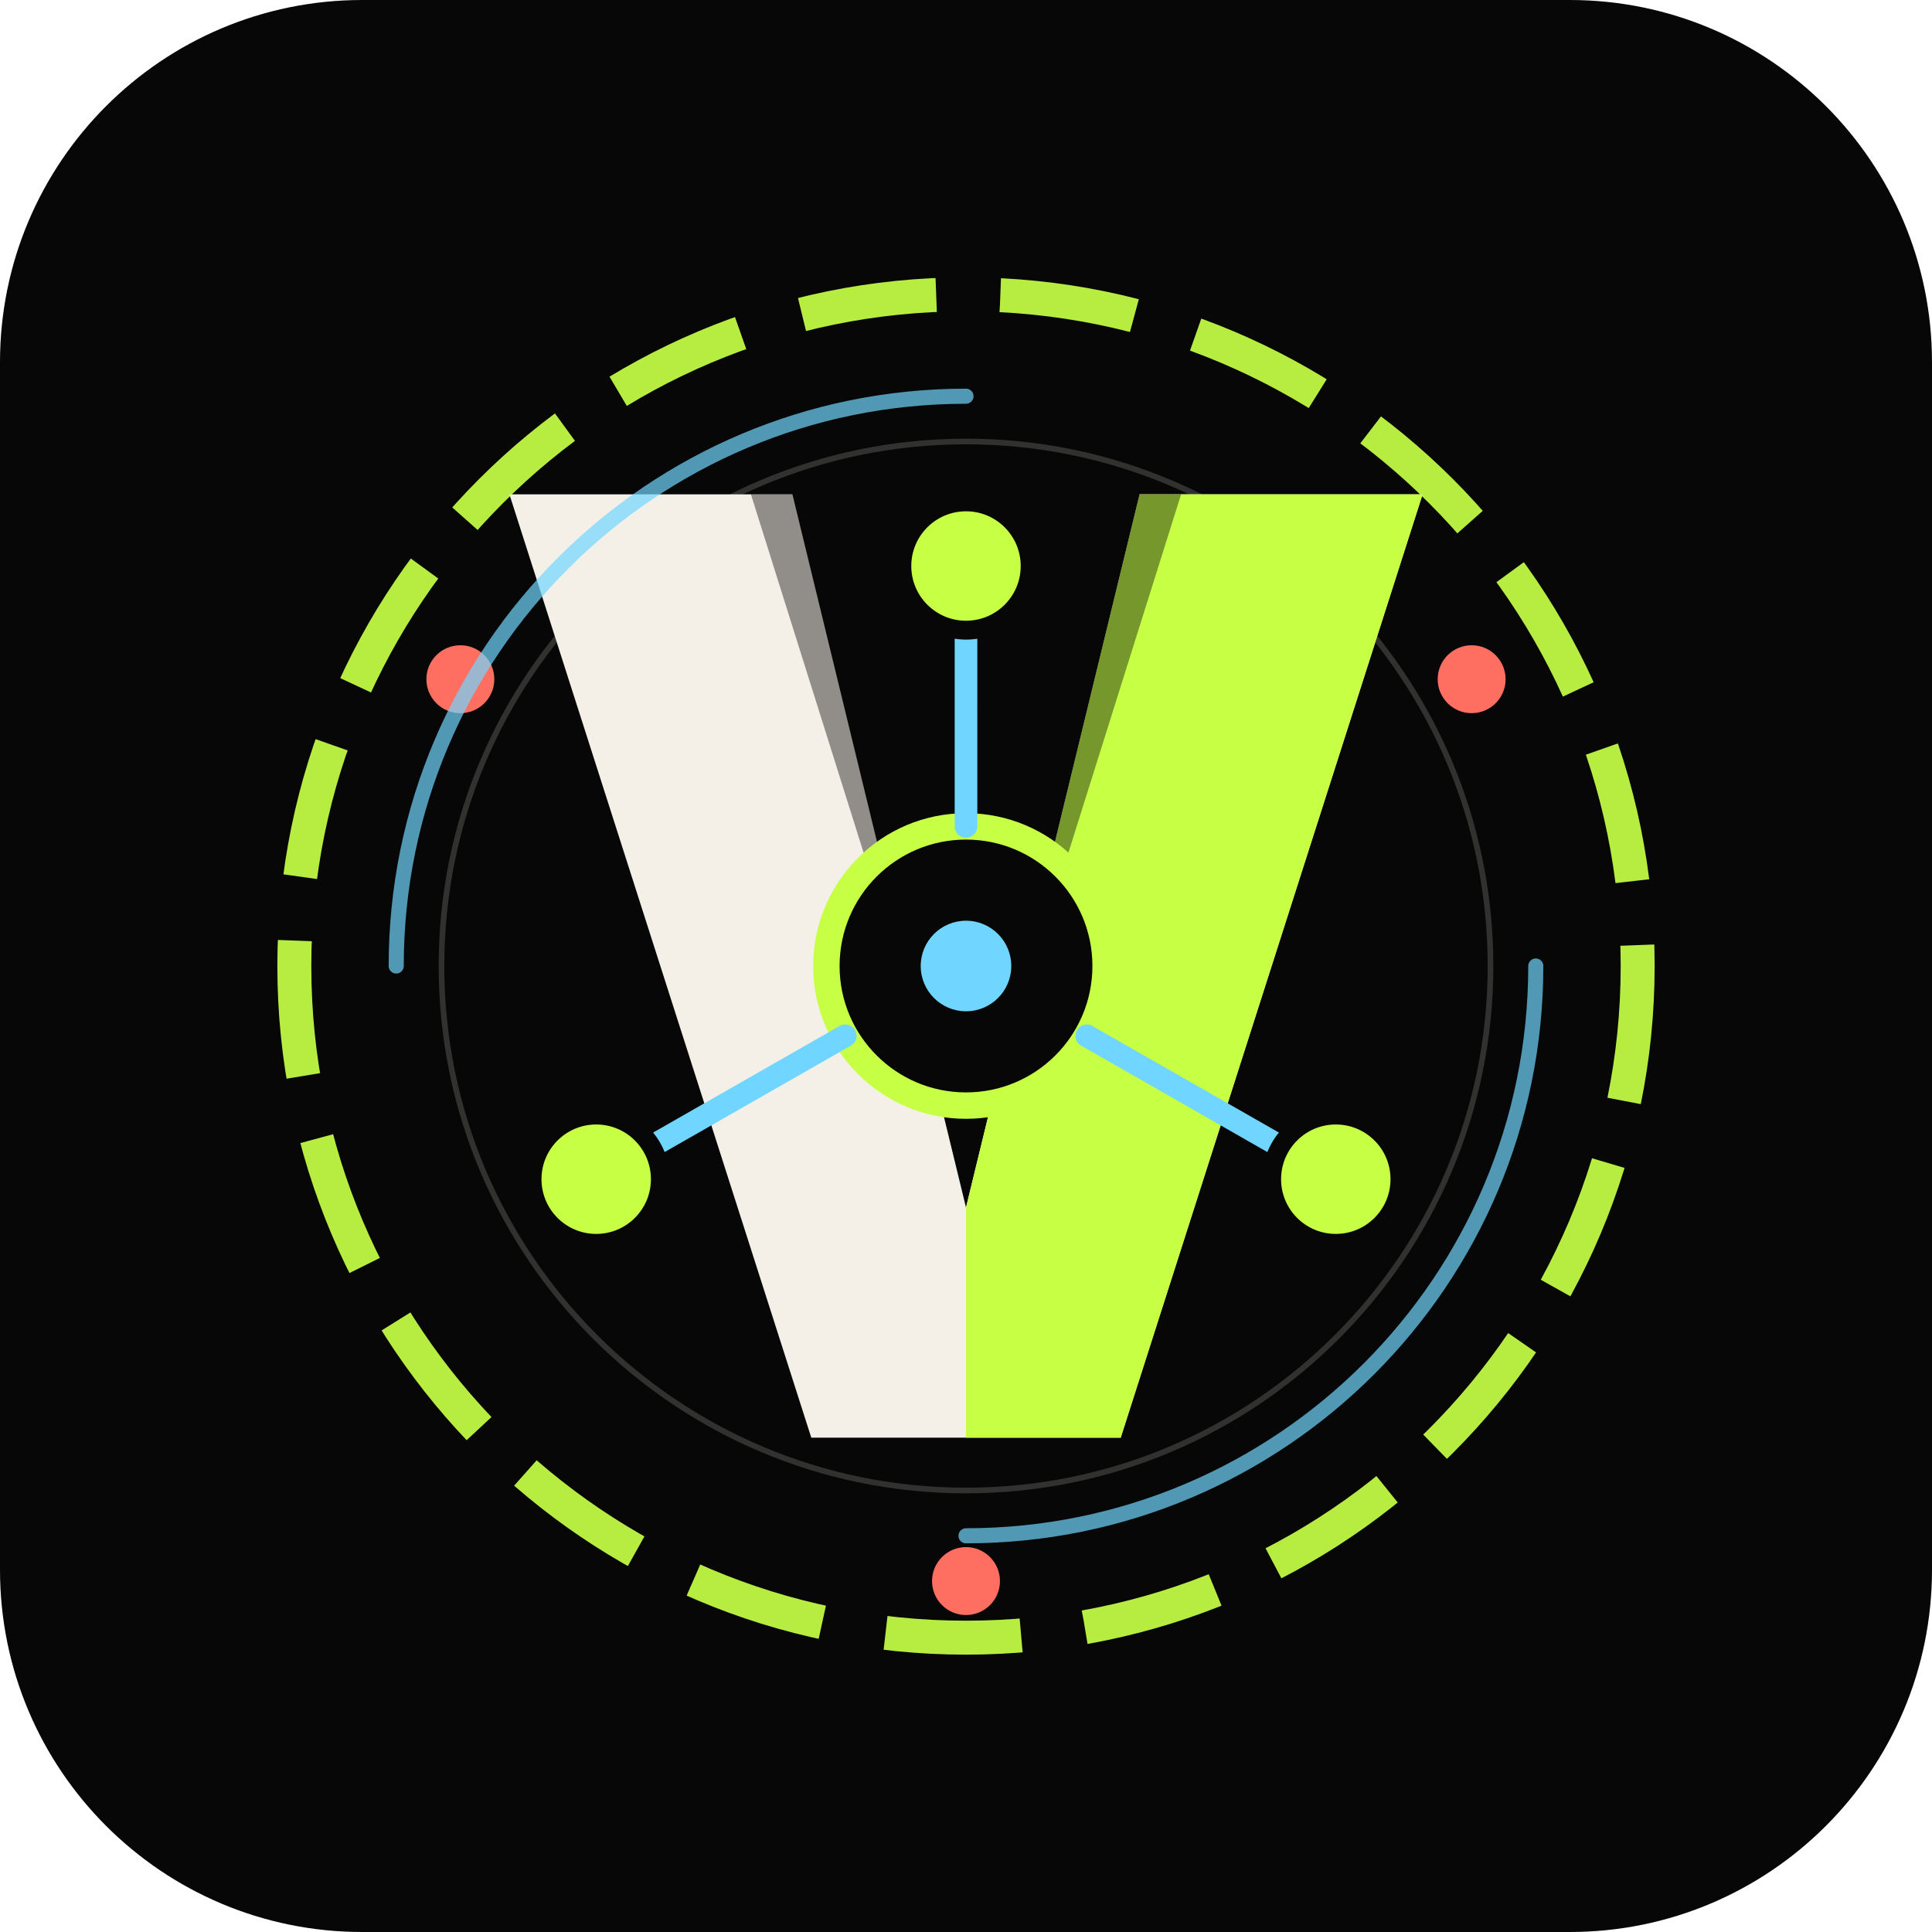
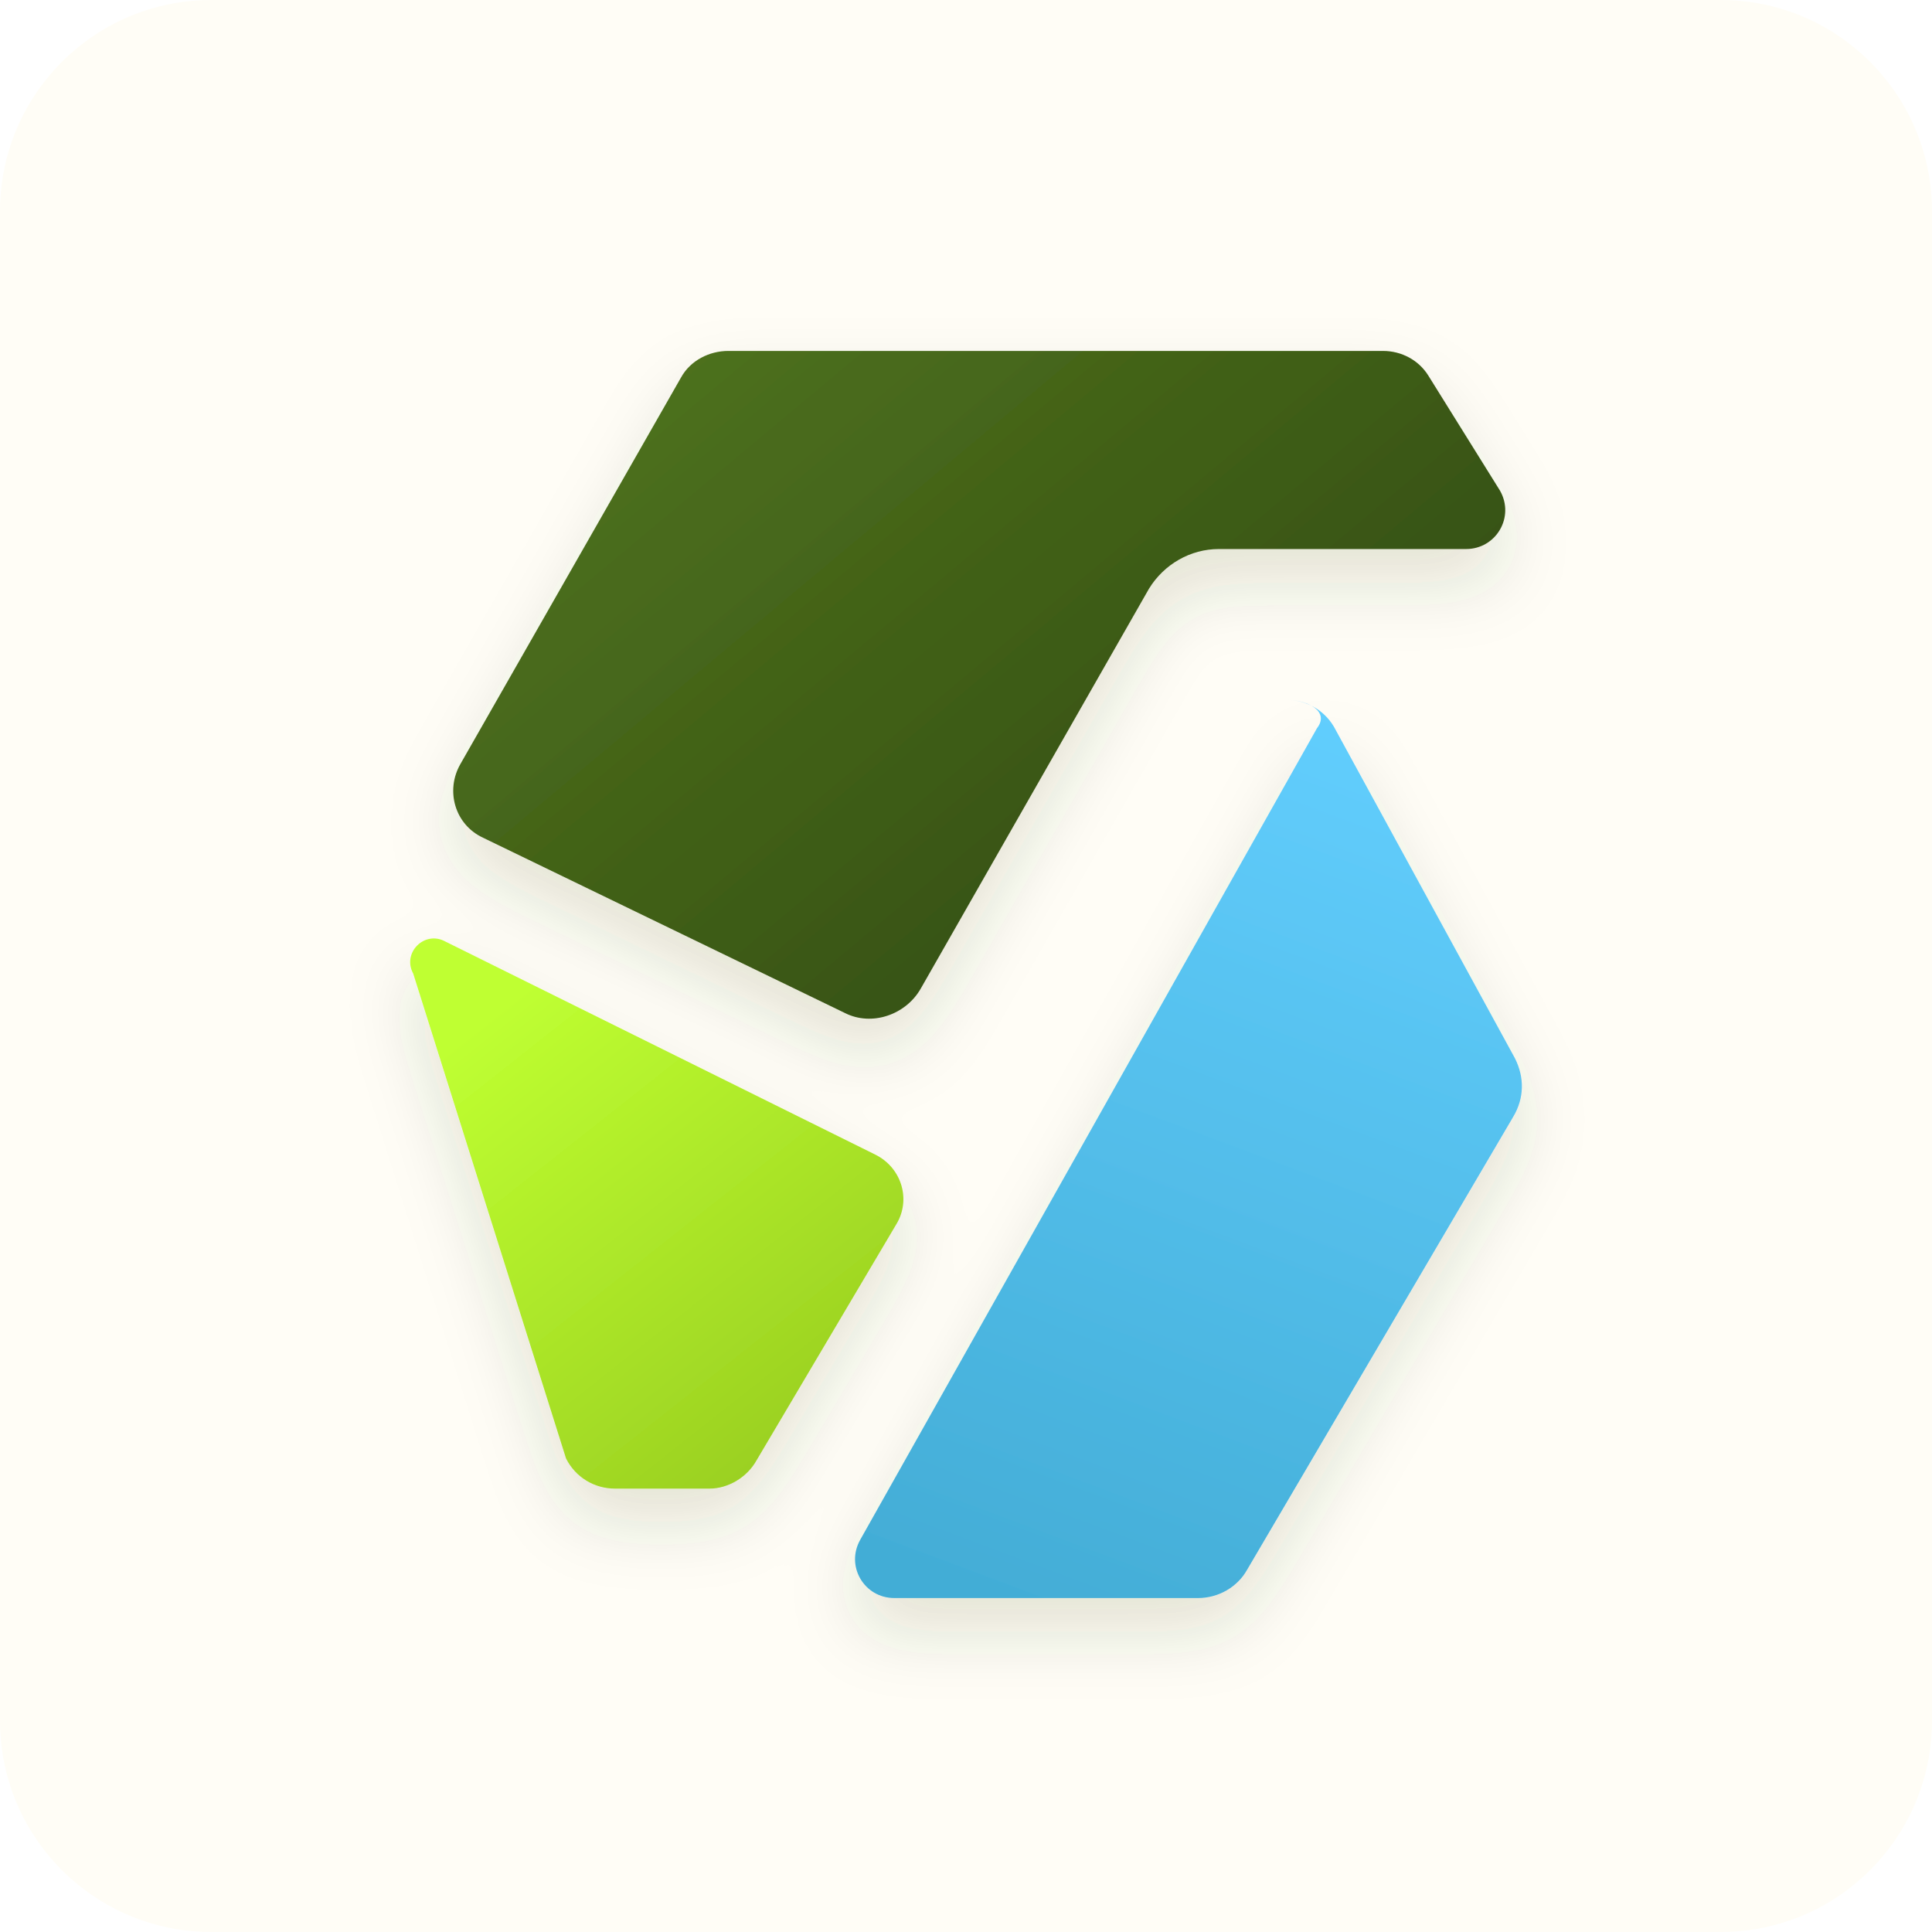
<svg xmlns="http://www.w3.org/2000/svg" width="1024" height="1024" viewBox="0 0 1024 1024" fill="none">
-   <rect width="1024" height="1024" rx="192" fill="#060706" />
-   <circle cx="512" cy="512" r="356" stroke="#C7FF45" stroke-width="18" stroke-dasharray="72 34" opacity="0.92" />
-   <circle cx="512" cy="512" r="278" stroke="#F4F0E8" stroke-width="3" opacity="0.18" />
-   <path d="M270 262H420L512 640L604 262H754L594 762H430L270 262Z" fill="#F4F0E8" />
-   <path d="M420 262L512 640L604 262H754L594 762H512V640L420 262Z" fill="#C7FF45" />
-   <path d="M398 262H476L512 410L548 262H626L543 526H481L398 262Z" fill="#060706" opacity="0.42" />
-   <circle cx="512" cy="512" r="74" fill="#060706" stroke="#C7FF45" stroke-width="14" />
-   <circle cx="512" cy="512" r="24" fill="#70D6FF" />
-   <path d="M512 438V324" stroke="#70D6FF" stroke-width="12" stroke-linecap="round" />
-   <path d="M576 549L681 609" stroke="#70D6FF" stroke-width="12" stroke-linecap="round" />
-   <path d="M448 549L343 609" stroke="#70D6FF" stroke-width="12" stroke-linecap="round" />
-   <circle cx="512" cy="300" r="34" fill="#C7FF45" stroke="#060706" stroke-width="10" />
-   <circle cx="708" cy="625" r="34" fill="#C7FF45" stroke="#060706" stroke-width="10" />
-   <circle cx="316" cy="625" r="34" fill="#C7FF45" stroke="#060706" stroke-width="10" />
-   <circle cx="244" cy="360" r="18" fill="#FF6F61" />
-   <circle cx="780" cy="360" r="18" fill="#FF6F61" />
-   <circle cx="512" cy="838" r="18" fill="#FF6F61" />
-   <path d="M210 512C210 345.21 345.21 210 512 210" stroke="#70D6FF" stroke-width="8" stroke-linecap="round" opacity="0.7" />
-   <path d="M814 512C814 678.79 678.79 814 512 814" stroke="#70D6FF" stroke-width="8" stroke-linecap="round" opacity="0.7" />
+   <defs>
+     <linearGradient id="olive" x1="321" y1="184" x2="657" y2="586" gradientUnits="userSpaceOnUse">
+       <stop stop-color="#4f731c" />
+       <stop offset="1" stop-color="#2e4714" />
+     </linearGradient>
+     <linearGradient id="lime" x1="232" y1="560" x2="431" y2="812" gradientUnits="userSpaceOnUse">
+       <stop stop-color="#bfff31" />
+       <stop offset="1" stop-color="#95c91f" />
+     </linearGradient>
+     <linearGradient id="cyan" x1="710" y1="360" x2="528" y2="846" gradientUnits="userSpaceOnUse">
+       <stop stop-color="#63cfff" />
+       <stop offset="1" stop-color="#43add6" />
+     </linearGradient>
+     <filter id="softShadow" x="160" y="150" width="720" height="760" filterUnits="userSpaceOnUse" color-interpolation-filters="sRGB">
+       <feDropShadow dx="0" dy="18" stdDeviation="18" flood-color="#344221" flood-opacity="0.14" />
+     </filter>
+   </defs>
+   <rect width="1024" height="1024" rx="112" fill="#FFFDF6" />
+   <g filter="url(#softShadow)">
+     <path d="M386 186C376 186 366 191 361 200L244 405C236 419 241 437 256 444L448 537C462 544 480 538 488 524L609 312C617 299 631 291 646 291H777C793 291 803 274 795 260L757 199C752 191 743 186 733 186H386Z" fill="url(#olive)" />
+     <path d="M219 516C213 505 225 493 236 499L464 612C478 619 483 636 475 649L401 774C396 783 386 789 376 789H326C315 789 305 783 300 773L219 516Z" fill="url(#lime)" />
+     <path d="M682 371C693 371 703 377 708 387L803 561C808 571 808 582 802 592L661 832C656 841 646 847 635 847H474C458 847 448 830 456 816L698 386C705 377 693 371 682 371Z" fill="url(#cyan)" />
+   </g>
</svg>
